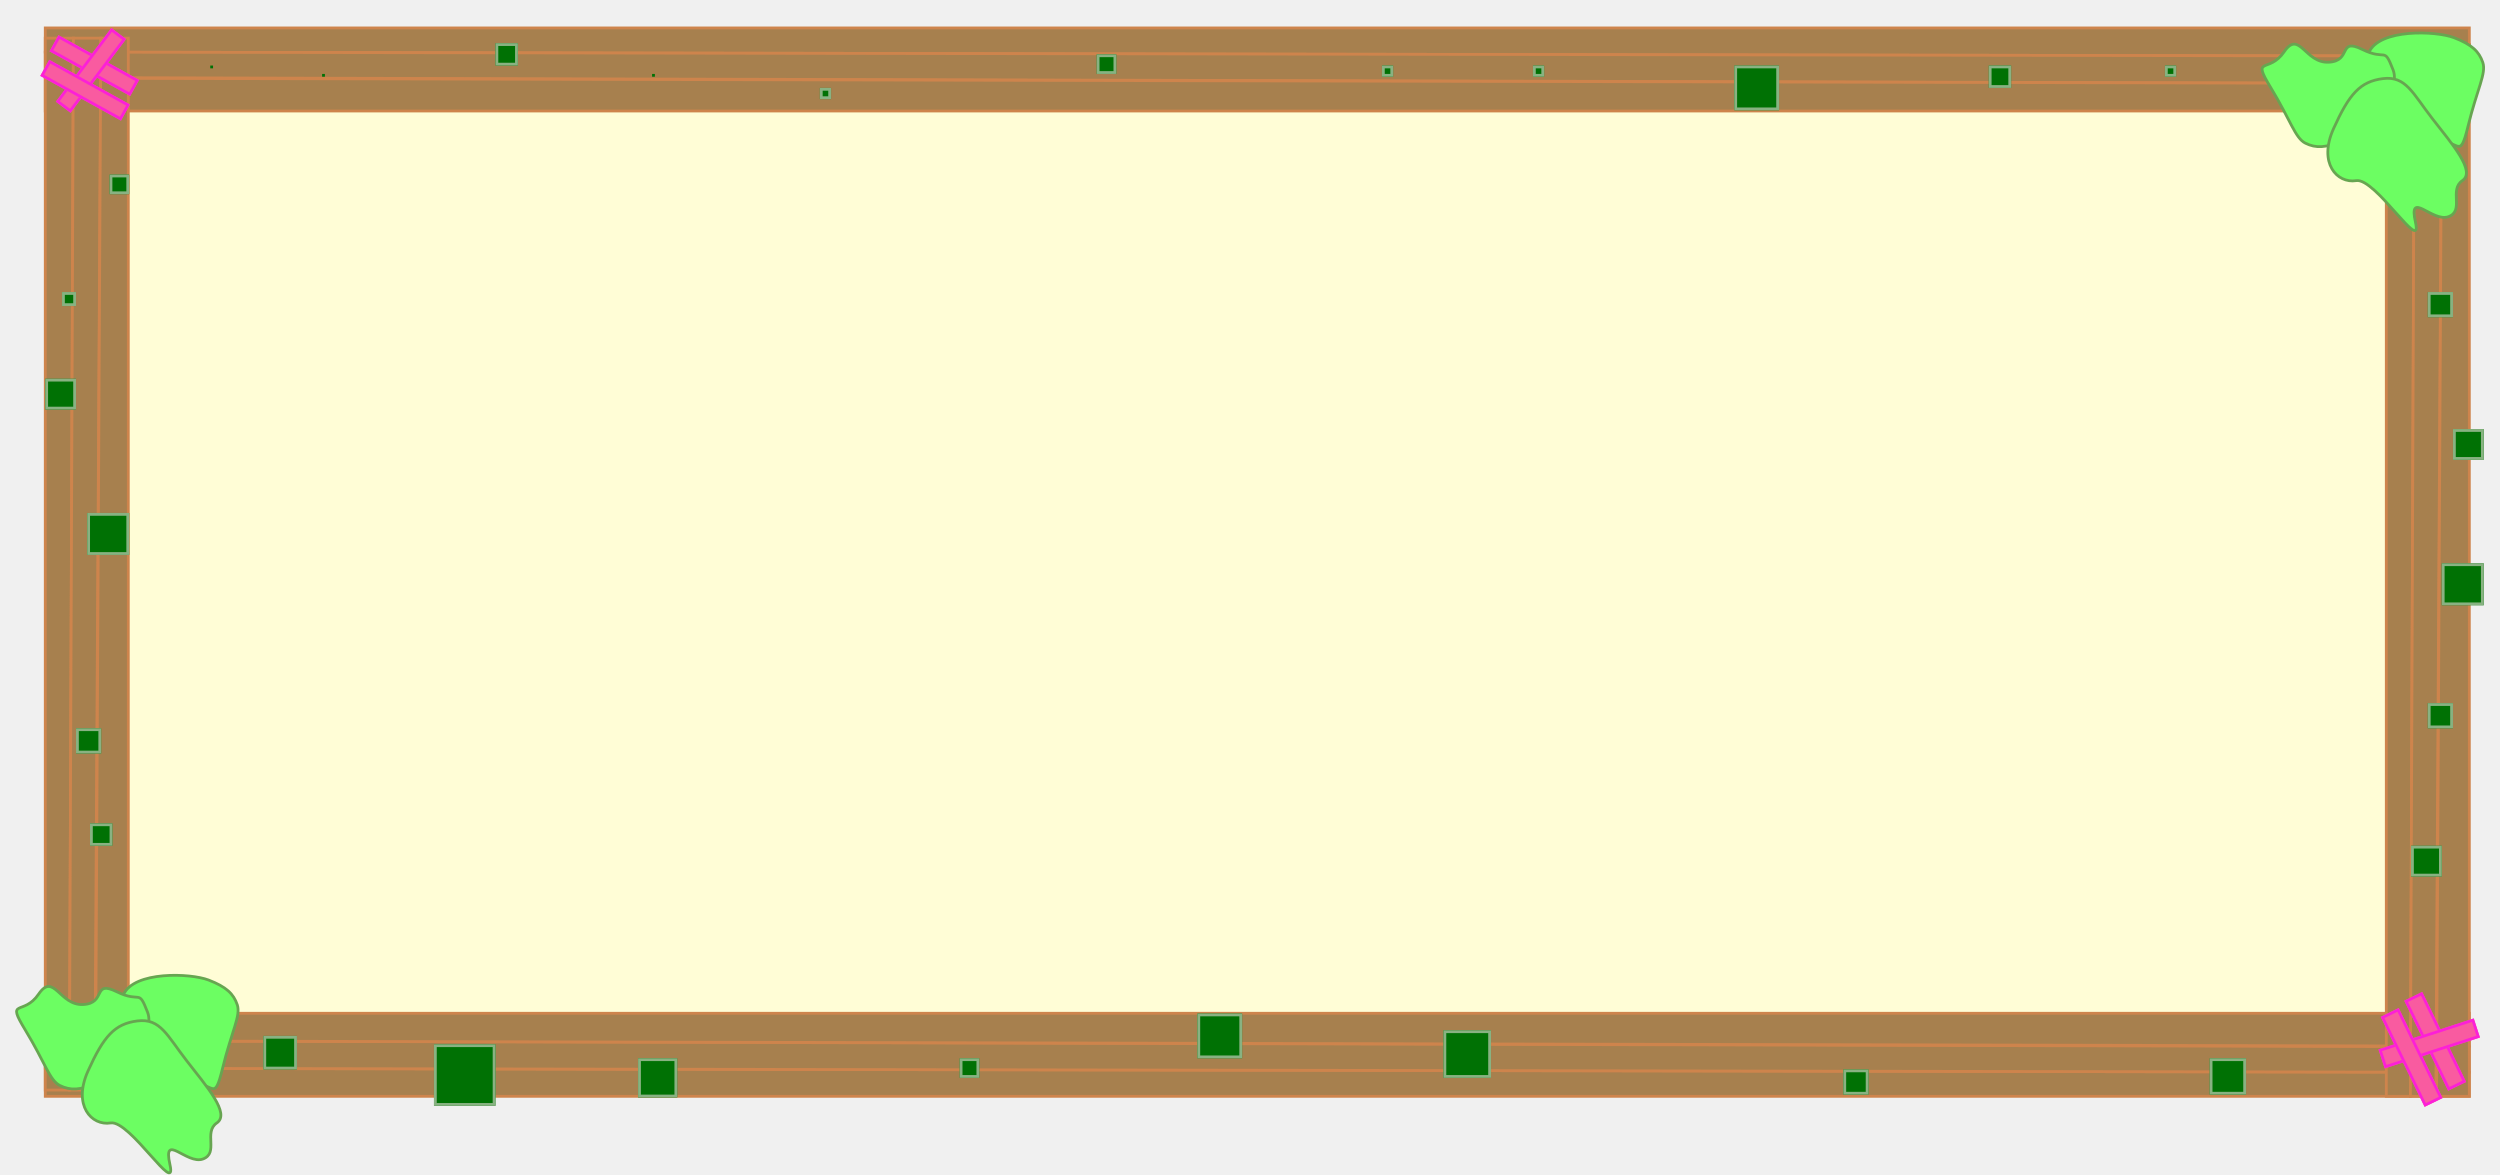
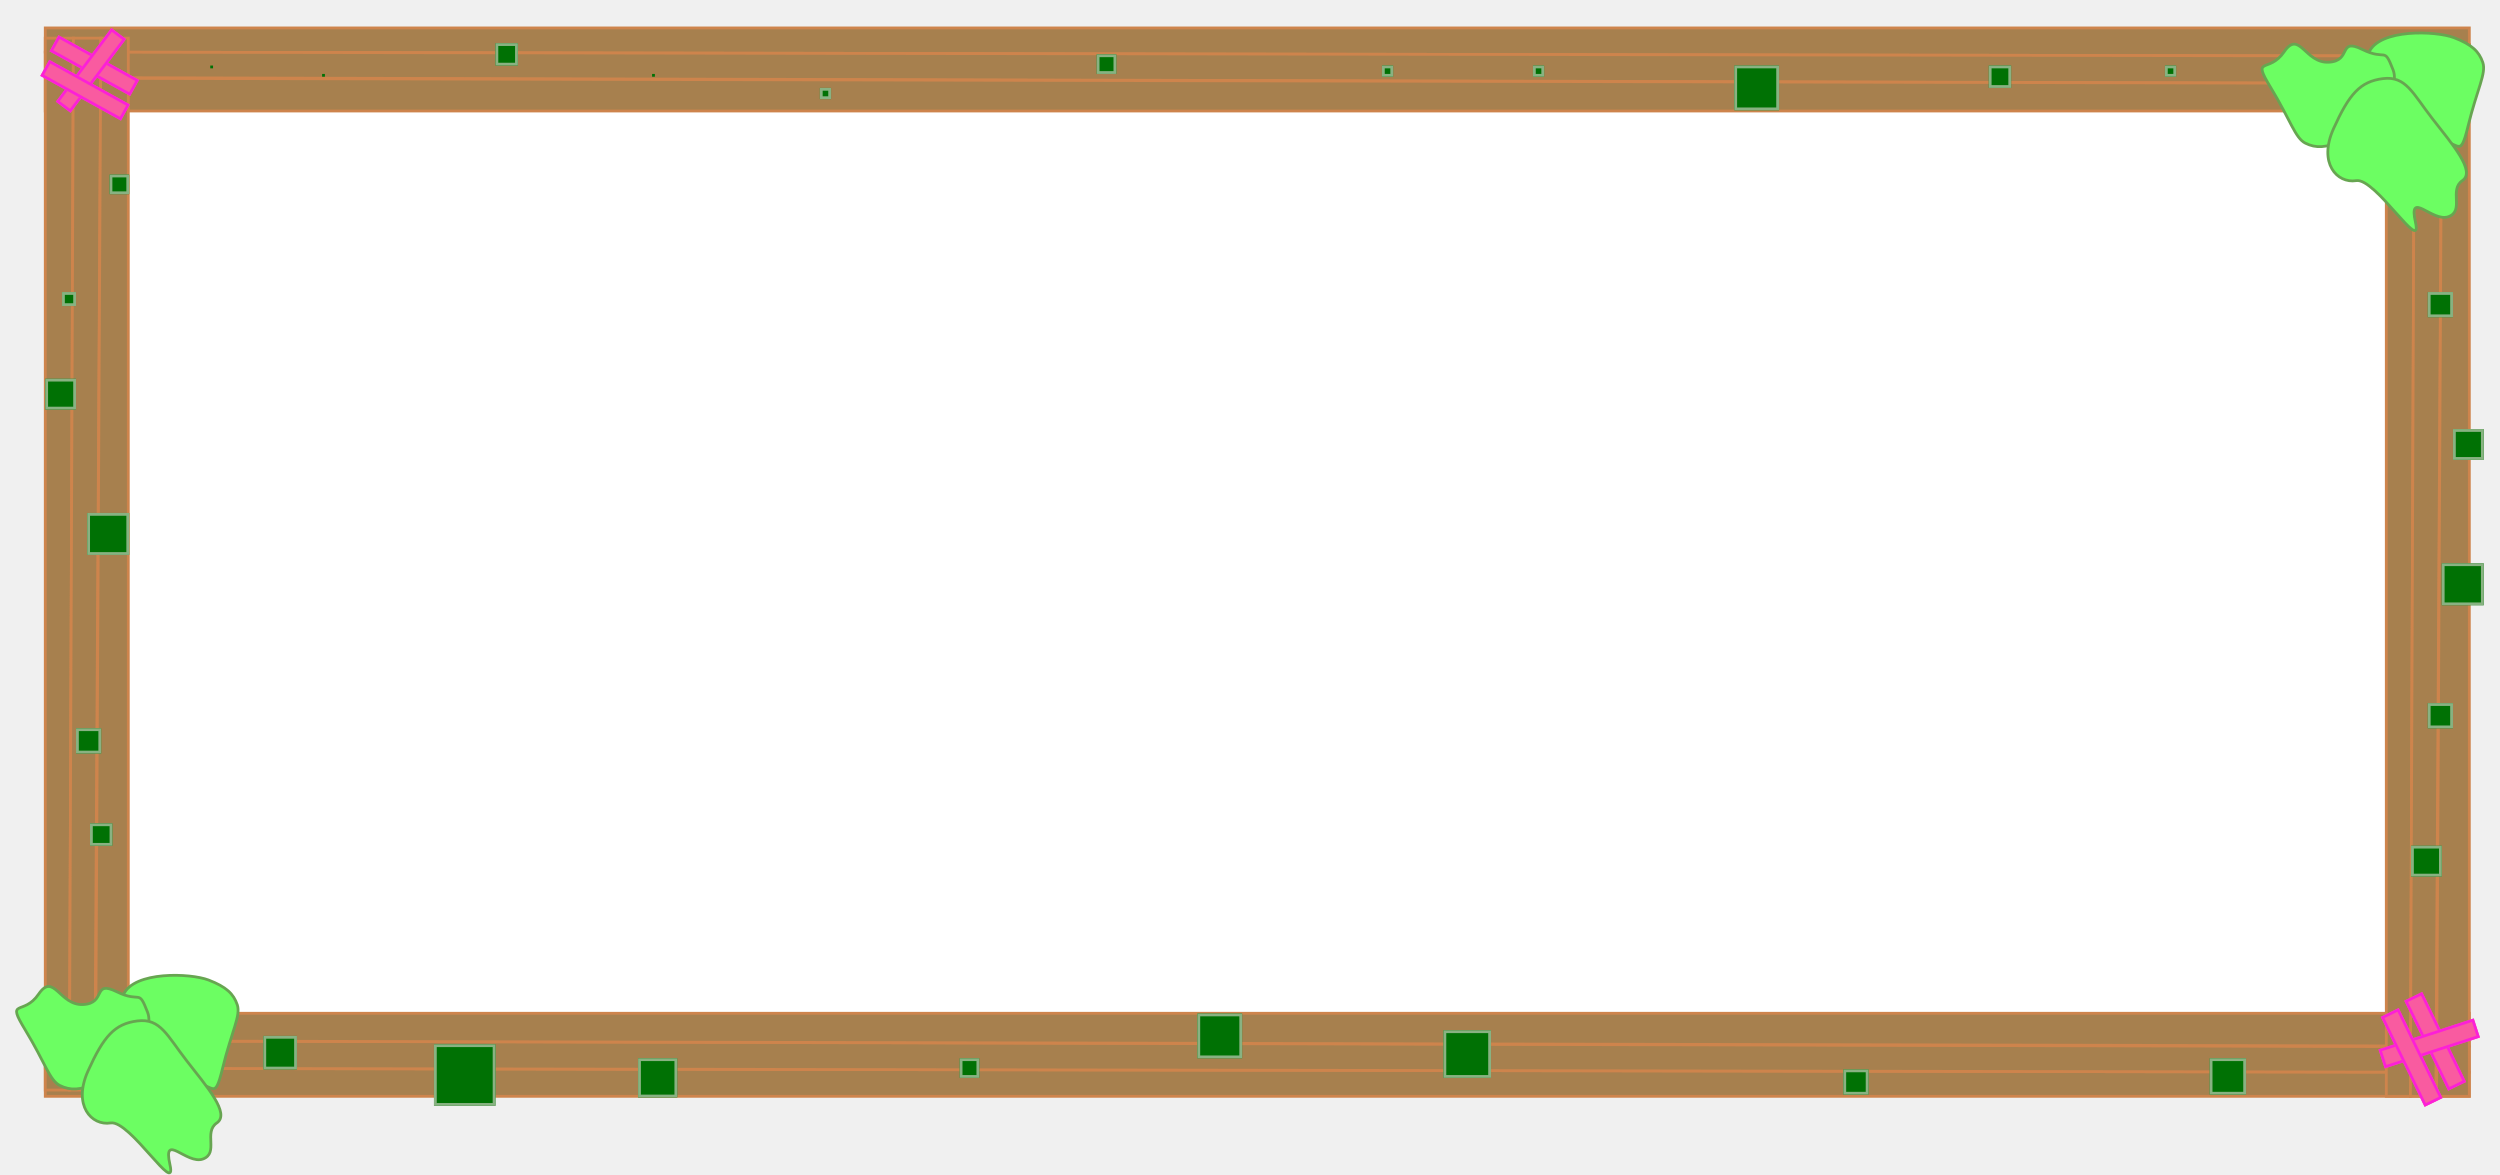
<svg xmlns="http://www.w3.org/2000/svg" width="894" height="420" viewBox="0 0 894 420">
  <defs>
    <clipPath id="clip-やきそば枠">
      <rect width="894" height="420" />
    </clipPath>
  </defs>
-   <rect x="30" y="30" width="850" height="350" fill="#fffdd6" />
+   <rect x="30" y="30" width="850" height="350" fill="#ffffff" />
  <g id="やきそば枠" clip-path="url(#clip-やきそば枠)">
    <g id="グループ_247" data-name="グループ 247" transform="translate(-943.815 -1423.562)">
      <g id="グループ_237" data-name="グループ 237" transform="translate(2816.031 -162.438) rotate(90)">
        <path id="パス_20" data-name="パス 20" d="M1625,5304.182v866.849h8.622l1.437-866.849Z" transform="translate(-29 -4315)" fill="#a7804e" stroke="#ce844c" stroke-width="1" />
        <path id="パス_21" data-name="パス 21" d="M1635.059,5304.182l-1.437,866.849h9.1l2.156-866.849Z" transform="translate(-29 -4315)" fill="#a7804e" stroke="#ce844c" stroke-width="1" />
        <path id="パス_22" data-name="パス 22" d="M1644.878,5304.182l-1.916,866.849H1654.7V5304.182Z" transform="translate(-29 -4315)" fill="#a7804e" stroke="#ce844c" stroke-width="1" />
      </g>
      <g id="グループ_238" data-name="グループ 238" transform="translate(-29.182 3411.617) rotate(-90)">
        <path id="パス_20-2" data-name="パス 20" d="M1625,5304.182V6171.03h8.622l1.437-866.848Z" transform="translate(-29 -4315)" fill="#a7804e" stroke="#ce844c" stroke-width="1" />
        <path id="パス_21-2" data-name="パス 21" d="M1635.059,5304.182l-1.437,866.848h9.1l2.156-866.848Z" transform="translate(-29 -4315)" fill="#a7804e" stroke="#ce844c" stroke-width="1" />
        <path id="パス_22-2" data-name="パス 22" d="M1644.878,5304.182l-1.916,866.848H1654.7V5304.182Z" transform="translate(-29 -4315)" fill="#a7804e" stroke="#ce844c" stroke-width="1" />
      </g>
      <g id="グループ_239" data-name="グループ 239" transform="translate(201.15 450.261)">
        <path id="パス_20-3" data-name="パス 20" d="M1625,5304.182v376.174h8.622l1.437-376.174Z" transform="translate(-29 -4315)" fill="#a7804e" stroke="#ce844c" stroke-width="1" />
        <path id="パス_21-3" data-name="パス 21" d="M1635.059,5304.182l-1.437,376.174h9.1l2.156-376.174Z" transform="translate(-29 -4315)" fill="#a7804e" stroke="#ce844c" stroke-width="1" />
        <path id="パス_22-3" data-name="パス 22" d="M1644.878,5304.182l-1.916,376.174H1654.7V5304.182Z" transform="translate(-29 -4315)" fill="#a7804e" stroke="#ce844c" stroke-width="1" />
      </g>
      <g id="グループ_240" data-name="グループ 240" transform="translate(-636 448.011)">
        <path id="パス_20-4" data-name="パス 20" d="M1625,5304.182v376.174h8.622l1.437-376.174Z" transform="translate(-29 -4315)" fill="#a7804e" stroke="#ce844c" stroke-width="1" />
        <path id="パス_21-4" data-name="パス 21" d="M1635.059,5304.182l-1.437,376.174h9.1l2.156-376.174Z" transform="translate(-29 -4315)" fill="#a7804e" stroke="#ce844c" stroke-width="1" />
        <path id="パス_22-4" data-name="パス 22" d="M1644.878,5304.182l-1.916,376.174H1654.7V5304.182Z" transform="translate(-29 -4315)" fill="#a7804e" stroke="#ce844c" stroke-width="1" />
      </g>
      <g id="グループ_246" data-name="グループ 246">
        <g id="グループ_241" data-name="グループ 241" transform="translate(-3.208 -3.007)">
          <g id="長方形_87" data-name="長方形 87" transform="translate(967.925 1439.146) rotate(29)" fill="#f95ba0" stroke="#fc20d7" stroke-width="1">
            <rect width="32.993" height="6.599" stroke="none" />
            <rect x="0.5" y="0.5" width="31.993" height="5.599" fill="none" />
          </g>
          <g id="長方形_88" data-name="長方形 88" transform="matrix(-0.602, 0.799, -0.799, -0.602, 992.108, 1440.54)" fill="#f95ba0" stroke="#fc20d7" stroke-width="1">
            <rect width="32.993" height="6.599" stroke="none" />
            <rect x="0.5" y="0.5" width="31.993" height="5.599" fill="none" />
          </g>
          <g id="長方形_89" data-name="長方形 89" transform="translate(964.625 1447.945) rotate(29)" fill="#f95ba0" stroke="#fc20d7" stroke-width="1">
            <rect width="32.993" height="6.599" stroke="none" />
            <rect x="0.5" y="0.5" width="31.993" height="5.599" fill="none" />
          </g>
        </g>
        <g id="グループ_242" data-name="グループ 242" transform="matrix(0.819, 0.574, -0.574, 0.819, 1843.026, 43.517)">
          <g id="長方形_87-2" data-name="長方形 87" transform="translate(968.48 1439.367) rotate(29)" fill="#f95ba0" stroke="#fc20d7" stroke-width="1">
            <rect width="35.813" height="7.163" stroke="none" />
            <rect x="0.5" y="0.5" width="34.813" height="6.163" fill="none" />
          </g>
          <g id="長方形_88-2" data-name="長方形 88" transform="matrix(-0.602, 0.799, -0.799, -0.602, 994.73, 1440.879)" fill="#f95ba0" stroke="#fc20d7" stroke-width="1">
            <rect width="35.813" height="7.163" stroke="none" />
            <rect x="0.5" y="0.5" width="34.813" height="6.163" fill="none" />
          </g>
          <g id="長方形_89-2" data-name="長方形 89" transform="translate(964.899 1448.917) rotate(29)" fill="#f95ba0" stroke="#fc20d7" stroke-width="1">
            <rect width="35.813" height="7.163" stroke="none" />
            <rect x="0.5" y="0.5" width="34.813" height="6.163" fill="none" />
          </g>
        </g>
        <g id="グループ_243" data-name="グループ 243">
          <path id="パス_38" data-name="パス 38" d="M1822.583,5770.237c-3.173-9.28-6.407-4.371-2.635-12.933s24.01-7.724,30.416-5.269,8.981,4.97,10.3,8.861-2.036,9.52-5.269,22.752-2.934,3.952-12.454,5.748-2.335-8.2-8.622-13.891S1825.757,5779.518,1822.583,5770.237Z" transform="translate(-29 -4315)" fill="#6cfe62" stroke="#67a551" stroke-width="1" />
          <path id="パス_39" data-name="パス 39" d="M1822.583,5770.237c-3.173-9.28-6.407-4.371-2.635-12.933s24.01-7.724,30.416-5.269,8.981,4.97,10.3,8.861-2.036,9.52-5.269,22.752-2.934,3.952-12.454,5.748-2.335-8.2-8.622-13.891S1825.757,5779.518,1822.583,5770.237Z" transform="translate(7157.497 4232.652) rotate(135)" fill="#6cfe62" stroke="#67a551" stroke-width="1" />
          <path id="パス_40" data-name="パス 40" d="M1819.82,5792.547c-5.573,12.343,1.244,19.713,8.106,18.607s23.858,26.805,21.186,14.922,5.987.092,11.791-2.026.092-9.58,4.974-12.9-3.593-12.989-10.685-22.108-9.488-15.383-17.686-14.37S1825.393,5780.2,1819.82,5792.547Z" transform="translate(-41.521 -4323)" fill="#6cfe62" stroke="#67a551" stroke-width="1" />
        </g>
        <g id="グループ_244" data-name="グループ 244" transform="translate(-803 336.973)">
          <path id="パス_38-2" data-name="パス 38" d="M1822.583,5770.237c-3.173-9.28-6.407-4.371-2.635-12.933s24.01-7.724,30.416-5.269,8.981,4.97,10.3,8.861-2.036,9.52-5.269,22.752-2.934,3.952-12.454,5.748-2.335-8.2-8.622-13.891S1825.757,5779.518,1822.583,5770.237Z" transform="translate(-29 -4315)" fill="#6cfe62" stroke="#67a551" stroke-width="1" />
          <path id="パス_39-2" data-name="パス 39" d="M1822.583,5770.237c-3.173-9.28-6.407-4.371-2.635-12.933s24.01-7.724,30.416-5.269,8.981,4.97,10.3,8.861-2.036,9.52-5.269,22.752-2.934,3.952-12.454,5.748-2.335-8.2-8.622-13.891S1825.757,5779.518,1822.583,5770.237Z" transform="translate(7157.497 4232.652) rotate(135)" fill="#6cfe62" stroke="#67a551" stroke-width="1" />
          <path id="パス_40-2" data-name="パス 40" d="M1819.82,5792.547c-5.573,12.343,1.244,19.713,8.106,18.607s23.858,26.805,21.186,14.922,5.987.092,11.791-2.026.092-9.58,4.974-12.9-3.593-12.989-10.685-22.108-9.488-15.383-17.686-14.37S1825.393,5780.2,1819.82,5792.547Z" transform="translate(-41.521 -4323)" fill="#6cfe62" stroke="#67a551" stroke-width="1" />
        </g>
        <g id="グループ_245" data-name="グループ 245">
          <g id="長方形_90" data-name="長方形 90" transform="translate(1019 1447)" fill="#007104" stroke="#88b282" stroke-width="1">
            <rect width="1" height="1" stroke="none" />
            <rect x="0.5" y="0.5" fill="none" />
          </g>
          <g id="長方形_91" data-name="長方形 91" transform="translate(1059 1450)" fill="#007104" stroke="#88b282" stroke-width="1">
            <rect width="1" height="1" stroke="none" />
            <rect x="0.5" y="0.5" fill="none" />
          </g>
          <g id="長方形_92" data-name="長方形 92" transform="translate(1121 1439)" fill="#007104" stroke="#88b282" stroke-width="1">
            <rect width="8" height="8" stroke="none" />
            <rect x="0.5" y="0.5" width="7" height="7" fill="none" />
          </g>
          <g id="長方形_93" data-name="長方形 93" transform="translate(1177 1450)" fill="#007104" stroke="#88b282" stroke-width="1">
            <rect width="1" height="1" stroke="none" />
            <rect x="0.5" y="0.5" fill="none" />
          </g>
          <g id="長方形_94" data-name="長方形 94" transform="translate(1237 1455)" fill="#007104" stroke="#88b282" stroke-width="1">
            <rect width="4" height="4" stroke="none" />
            <rect x="0.5" y="0.5" width="3" height="3" fill="none" />
          </g>
          <g id="長方形_95" data-name="長方形 95" transform="translate(1336 1443)" fill="#007104" stroke="#88b282" stroke-width="1">
            <rect width="7" height="7" stroke="none" />
            <rect x="0.5" y="0.5" width="6" height="6" fill="none" />
          </g>
          <g id="長方形_96" data-name="長方形 96" transform="translate(1438 1447)" fill="#007104" stroke="#88b282" stroke-width="1">
            <rect width="4" height="4" stroke="none" />
            <rect x="0.5" y="0.5" width="3" height="3" fill="none" />
          </g>
          <g id="長方形_97" data-name="長方形 97" transform="translate(1492 1447)" fill="#007104" stroke="#88b282" stroke-width="1">
            <rect width="4" height="4" stroke="none" />
            <rect x="0.5" y="0.5" width="3" height="3" fill="none" />
          </g>
          <g id="長方形_98" data-name="長方形 98" transform="translate(1564 1447)" fill="#007104" stroke="#88b282" stroke-width="1">
            <rect width="16" height="16" stroke="none" />
            <rect x="0.5" y="0.5" width="15" height="15" fill="none" />
          </g>
          <g id="長方形_99" data-name="長方形 99" transform="translate(1655 1447)" fill="#007104" stroke="#88b282" stroke-width="1">
            <rect width="8" height="8" stroke="none" />
            <rect x="0.5" y="0.5" width="7" height="7" fill="none" />
          </g>
          <g id="長方形_100" data-name="長方形 100" transform="translate(1718 1447)" fill="#007104" stroke="#88b282" stroke-width="1">
            <rect width="4" height="4" stroke="none" />
            <rect x="0.5" y="0.5" width="3" height="3" fill="none" />
          </g>
          <g id="長方形_101" data-name="長方形 101" transform="translate(1812 1528)" fill="#007104" stroke="#88b282" stroke-width="1">
            <rect width="9" height="9" stroke="none" />
            <rect x="0.5" y="0.5" width="8" height="8" fill="none" />
          </g>
          <g id="長方形_102" data-name="長方形 102" transform="translate(1821 1577)" fill="#007104" stroke="#88b282" stroke-width="1">
            <rect width="11" height="11" stroke="none" />
            <rect x="0.5" y="0.5" width="10" height="10" fill="none" />
          </g>
          <g id="長方形_103" data-name="長方形 103" transform="translate(1817 1625)" fill="#007104" stroke="#88b282" stroke-width="1">
            <rect width="15" height="15" stroke="none" />
            <rect x="0.5" y="0.5" width="14" height="14" fill="none" />
          </g>
          <g id="長方形_104" data-name="長方形 104" transform="translate(1812 1675)" fill="#007104" stroke="#88b282" stroke-width="1">
            <rect width="9" height="9" stroke="none" />
            <rect x="0.5" y="0.5" width="8" height="8" fill="none" />
          </g>
          <g id="長方形_105" data-name="長方形 105" transform="translate(1806 1726)" fill="#007104" stroke="#88b282" stroke-width="1">
            <rect width="11" height="11" stroke="none" />
            <rect x="0.5" y="0.5" width="10" height="10" fill="none" />
          </g>
          <g id="長方形_106" data-name="長方形 106" transform="translate(1734 1802)" fill="#007104" stroke="#88b282" stroke-width="1">
            <rect width="13" height="13" stroke="none" />
            <rect x="0.5" y="0.5" width="12" height="12" fill="none" />
          </g>
          <g id="長方形_107" data-name="長方形 107" transform="translate(1603 1806)" fill="#007104" stroke="#88b282" stroke-width="1">
            <rect width="9" height="9" stroke="none" />
            <rect x="0.5" y="0.5" width="8" height="8" fill="none" />
          </g>
          <g id="長方形_108" data-name="長方形 108" transform="translate(1460 1792)" fill="#007104" stroke="#88b282" stroke-width="1">
            <rect width="17" height="17" stroke="none" />
            <rect x="0.5" y="0.5" width="16" height="16" fill="none" />
          </g>
          <g id="長方形_109" data-name="長方形 109" transform="translate(1372 1786)" fill="#007104" stroke="#88b282" stroke-width="1">
            <rect width="16" height="16" stroke="none" />
            <rect x="0.5" y="0.5" width="15" height="15" fill="none" />
          </g>
          <g id="長方形_110" data-name="長方形 110" transform="translate(1287 1802)" fill="#007104" stroke="#88b282" stroke-width="1">
            <rect width="7" height="7" stroke="none" />
            <rect x="0.5" y="0.5" width="6" height="6" fill="none" />
          </g>
          <g id="長方形_111" data-name="長方形 111" transform="translate(1172 1802)" fill="#007104" stroke="#88b282" stroke-width="1">
            <rect width="14" height="14" stroke="none" />
            <rect x="0.5" y="0.5" width="13" height="13" fill="none" />
          </g>
          <g id="長方形_112" data-name="長方形 112" transform="translate(1099 1797)" fill="#007104" stroke="#88b282" stroke-width="1">
            <rect width="22" height="22" stroke="none" />
            <rect x="0.5" y="0.5" width="21" height="21" fill="none" />
          </g>
          <g id="長方形_113" data-name="長方形 113" transform="translate(1038 1794)" fill="#007104" stroke="#88b282" stroke-width="1">
            <rect width="12" height="12" stroke="none" />
            <rect x="0.5" y="0.5" width="11" height="11" fill="none" />
          </g>
          <g id="長方形_114" data-name="長方形 114" transform="translate(976 1718)" fill="#007104" stroke="#88b282" stroke-width="1">
            <rect width="8" height="8" stroke="none" />
            <rect x="0.5" y="0.5" width="7" height="7" fill="none" />
          </g>
          <g id="長方形_115" data-name="長方形 115" transform="translate(971 1684)" fill="#007104" stroke="#88b282" stroke-width="1">
            <rect width="9" height="9" stroke="none" />
            <rect x="0.5" y="0.5" width="8" height="8" fill="none" />
          </g>
          <g id="長方形_116" data-name="長方形 116" transform="translate(975 1607)" fill="#007104" stroke="#88b282" stroke-width="1">
            <rect width="15" height="15" stroke="none" />
            <rect x="0.5" y="0.5" width="14" height="14" fill="none" />
          </g>
          <g id="長方形_117" data-name="長方形 117" transform="translate(960 1559)" fill="#007104" stroke="#88b282" stroke-width="1">
            <rect width="11" height="11" stroke="none" />
            <rect x="0.5" y="0.5" width="10" height="10" fill="none" />
          </g>
          <g id="長方形_118" data-name="長方形 118" transform="translate(966 1528)" fill="#007104" stroke="#88b282" stroke-width="1">
            <rect width="5" height="5" stroke="none" />
            <rect x="0.5" y="0.5" width="4" height="4" fill="none" />
          </g>
          <g id="長方形_119" data-name="長方形 119" transform="translate(983 1486)" fill="#007104" stroke="#88b282" stroke-width="1">
            <rect width="7" height="7" stroke="none" />
            <rect x="0.5" y="0.5" width="6" height="6" fill="none" />
          </g>
        </g>
      </g>
    </g>
  </g>
</svg>
